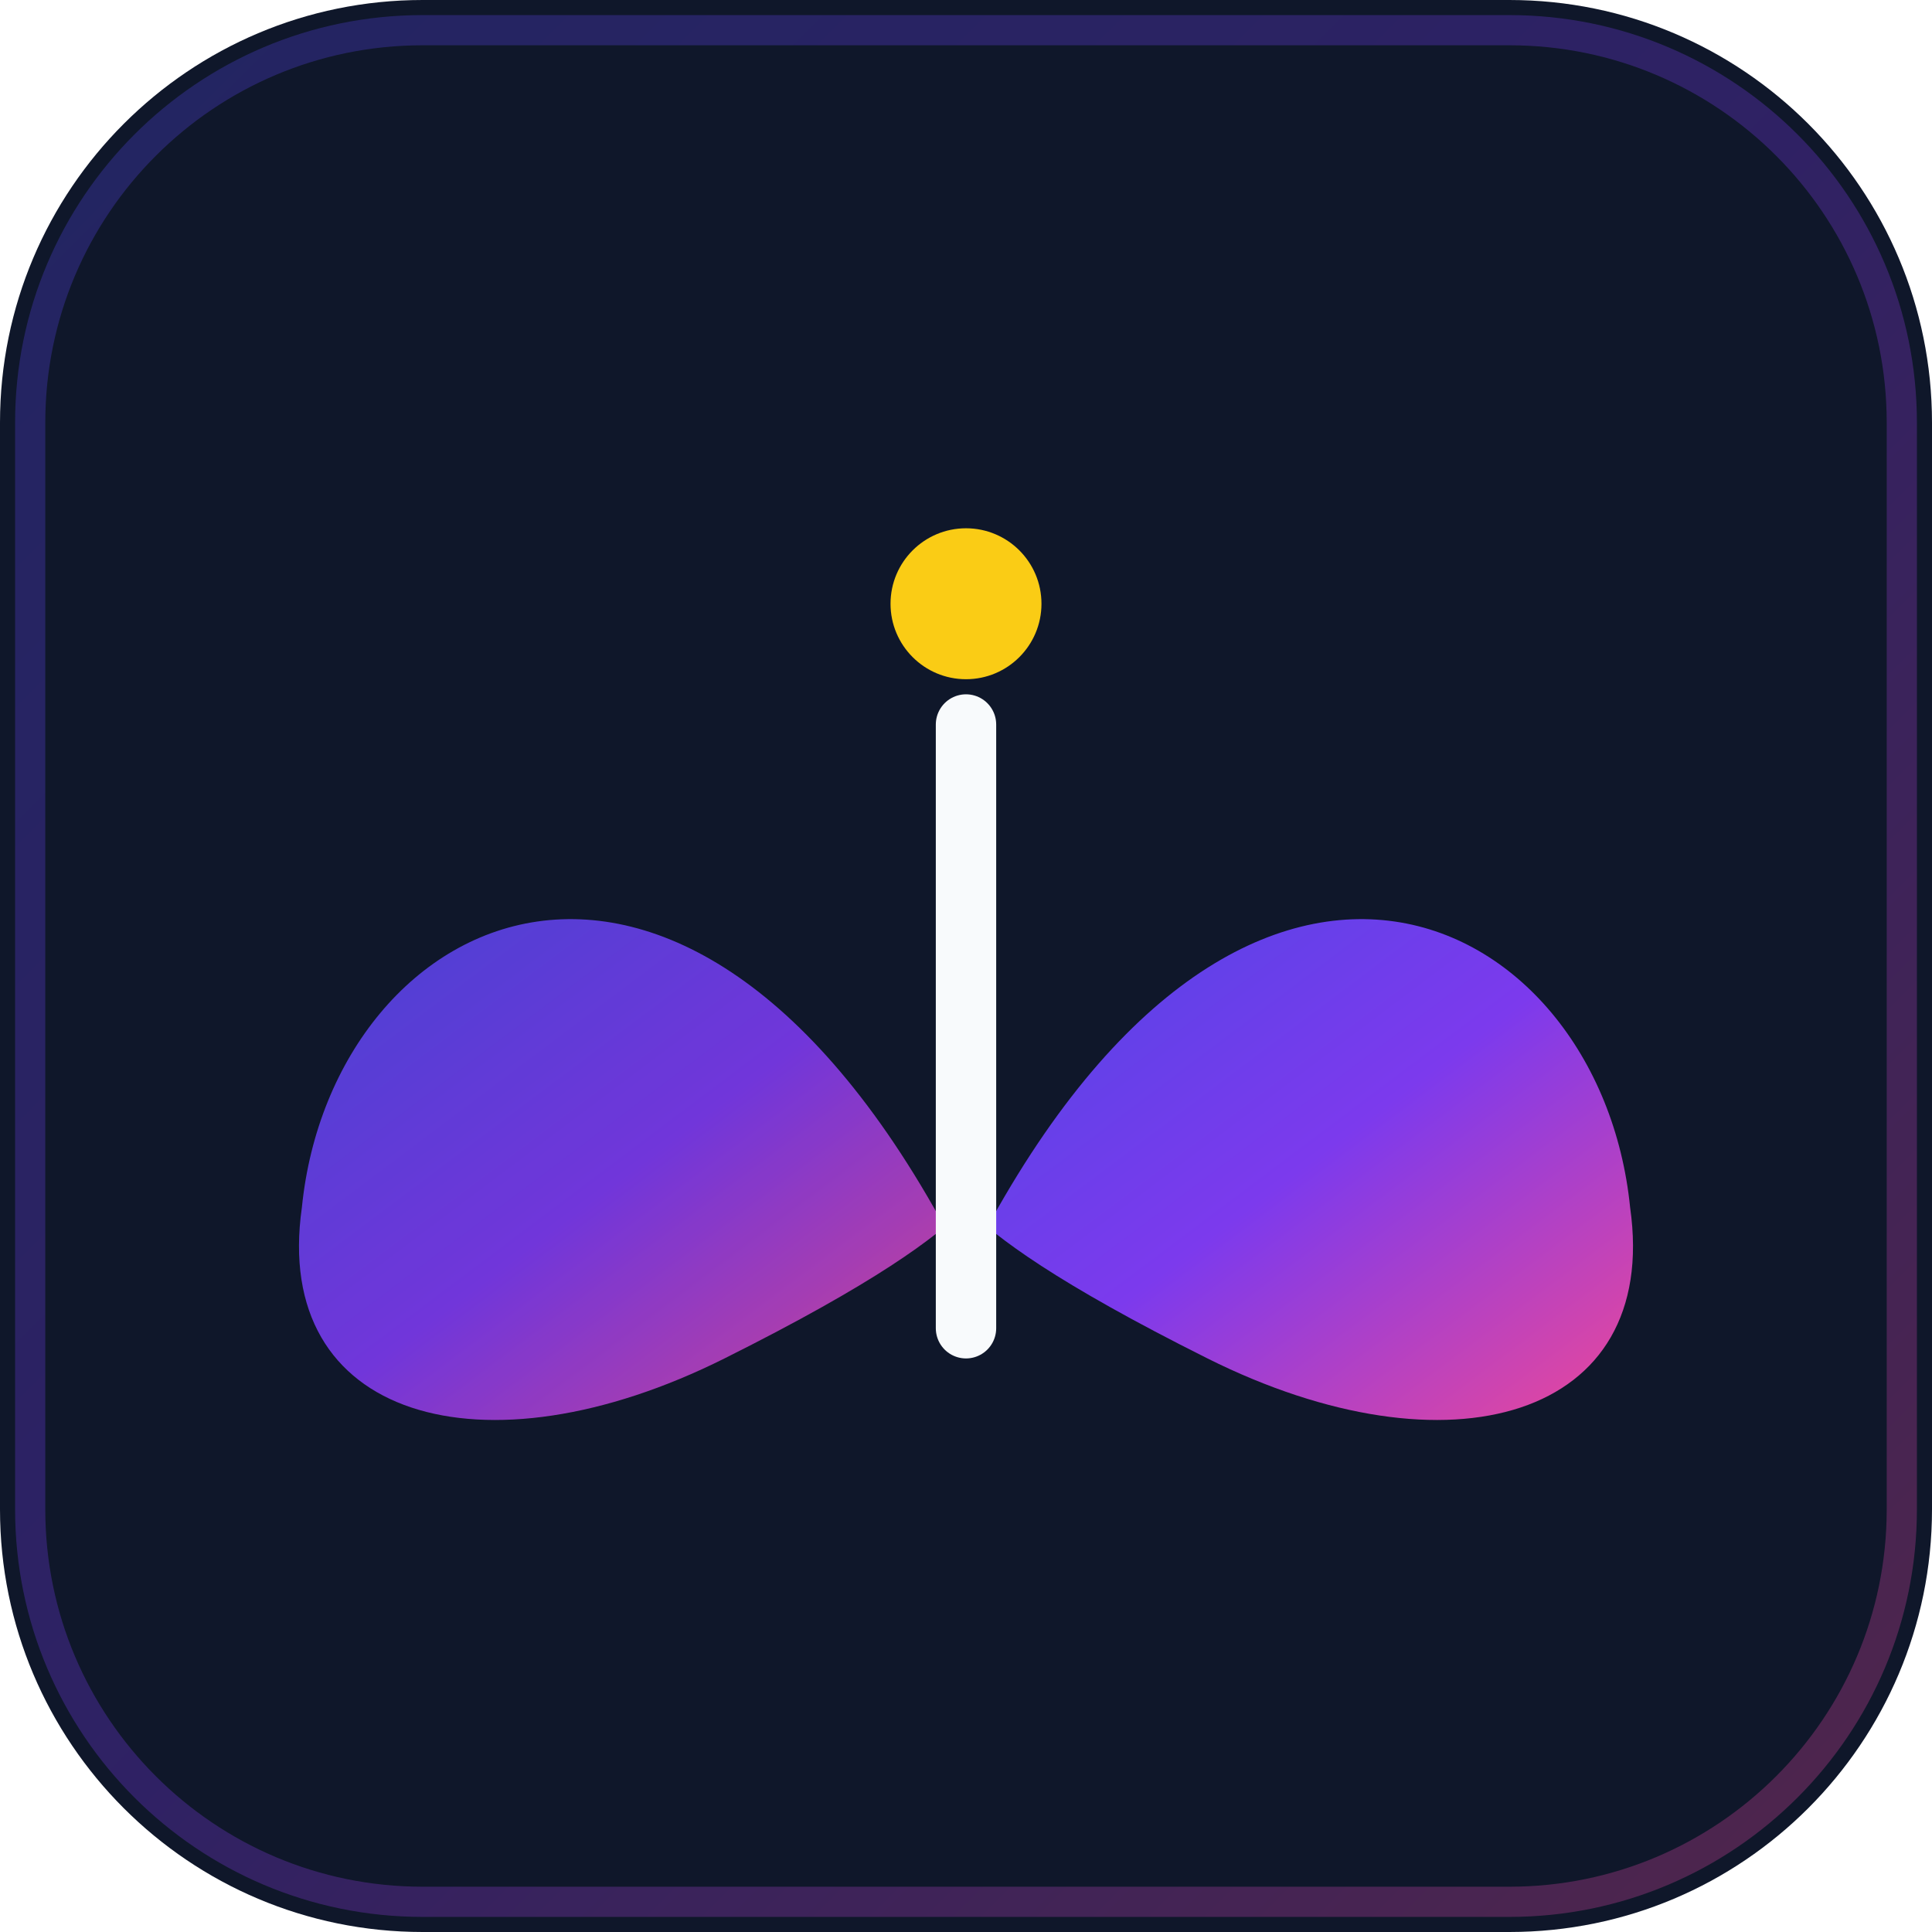
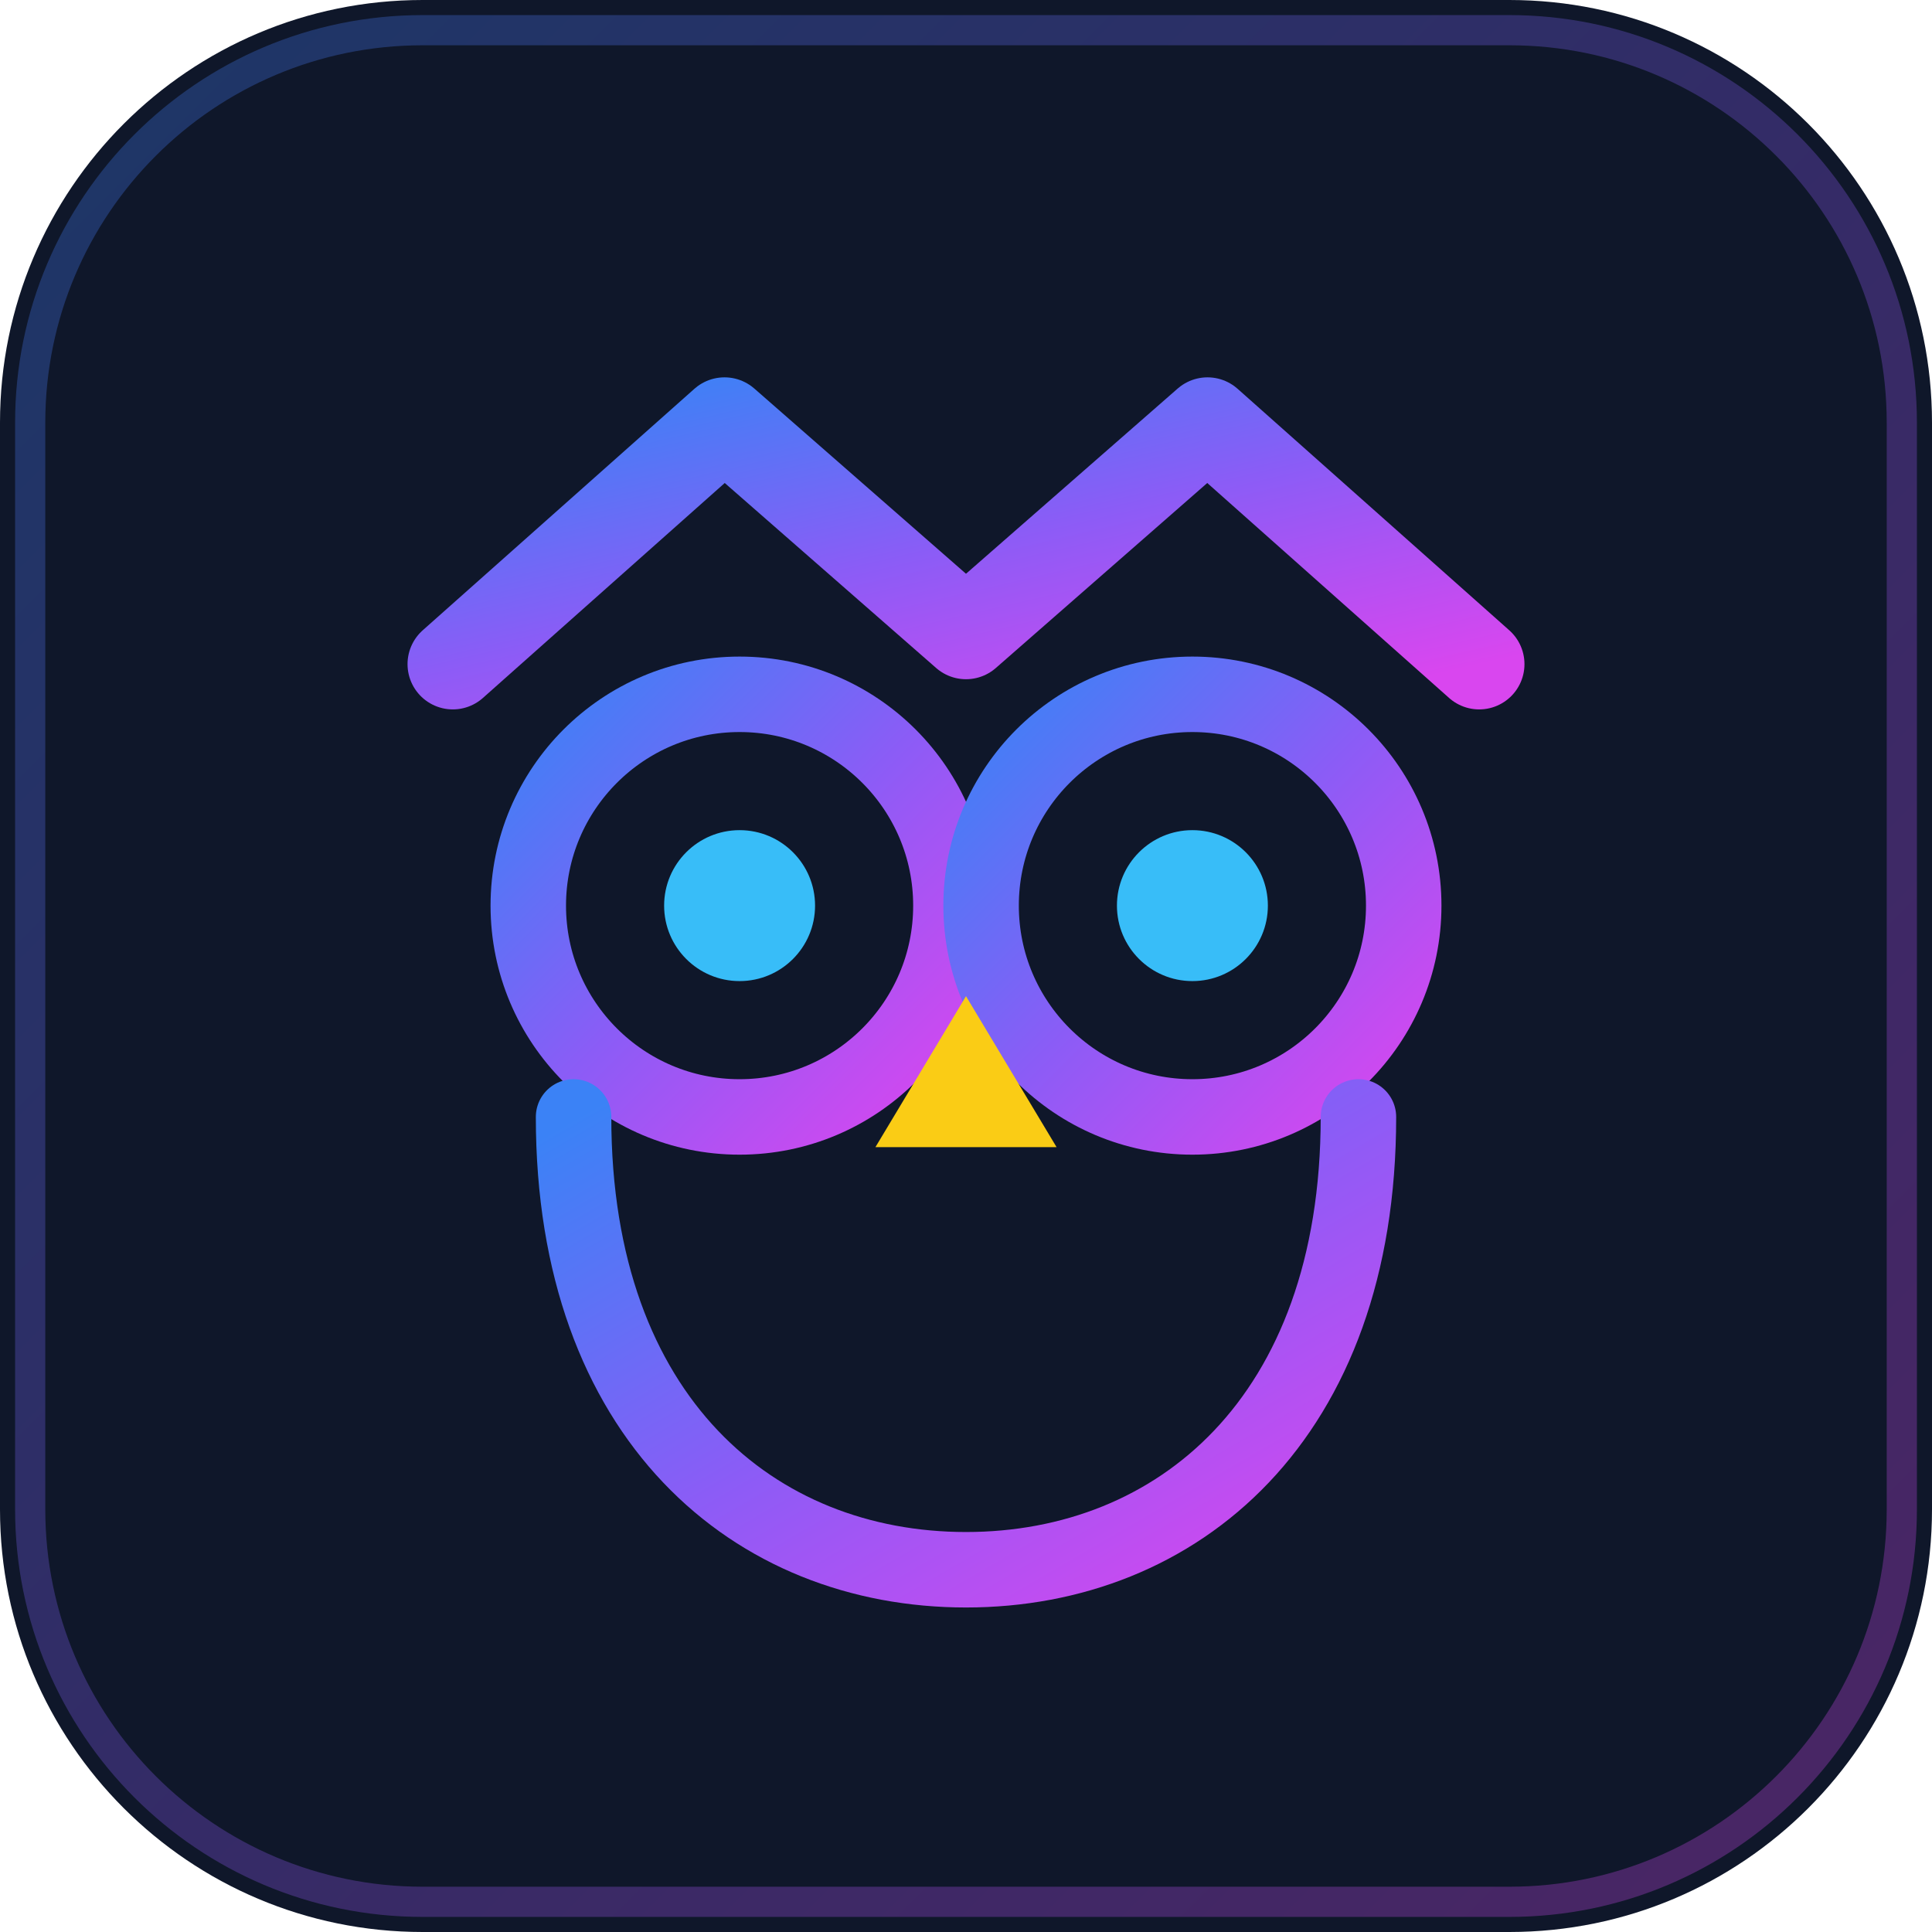
<svg xmlns="http://www.w3.org/2000/svg" viewBox="0 0 128 128" width="100%" height="100%">
  <defs>
-     <linearGradient id="grad3" x1="0%" y1="0%" x2="100%" y2="100%">
-       <stop offset="0%" stop-color="#4f46e5" />
-       <stop offset="50%" stop-color="#7c3aed" />
-       <stop offset="100%" stop-color="#ec4899" />
+     <linearGradient id="grad4" x1="0%" y1="0%" x2="100%" y2="100%">
+       <stop offset="0%" stop-color="#3b82f6" />
+       <stop offset="50%" stop-color="#8b5cf6" />
+       <stop offset="100%" stop-color="#d946ef" />
    </linearGradient>
  </defs>
  <rect width="128" height="128" rx="28" fill="#0f172a" />
-   <rect x="2" y="2" width="124" height="124" rx="26" fill="none" stroke="url(#grad3)" stroke-width="2" stroke-opacity="0.3" />
-   <g transform="translate(14, 28)">
-     <path d="M50 56 C32 20 8 32 6 52 C4 66 18 70 34 62 C44 57 48 54 50 52 Z" fill="url(#grad3)" opacity="0.9" />
-     <path d="M50 56 C68 20 92 32 94 52 C96 66 82 70 66 62 C56 57 52 54 50 52 Z" fill="url(#grad3)" />
-     <line x1="50" y1="20" x2="50" y2="60" stroke="#f8fafc" stroke-width="4" stroke-linecap="round" />
-     <circle cx="50" cy="12" r="5" fill="#facc15" />
+   <rect x="2" y="2" width="124" height="124" rx="26" fill="none" stroke="url(#grad4)" stroke-width="2" stroke-opacity="0.3" />
+   <g transform="translate(24, 20)">
+     <path d="M6 24 L24 8 L40 22 L56 8 L74 24" fill="none" stroke="url(#grad4)" stroke-width="6" stroke-linecap="round" stroke-linejoin="round" />
+     <circle cx="25" cy="40" r="14" fill="none" stroke="url(#grad4)" stroke-width="5" />
+     <circle cx="55" cy="40" r="14" fill="none" stroke="url(#grad4)" stroke-width="5" />
+     <circle cx="25" cy="40" r="5" fill="#38bdf8" />
+     <circle cx="55" cy="40" r="5" fill="#38bdf8" />
+     <polygon points="40,46 34,56 46,56" fill="#facc15" />
+     <path d="M14 54 C14 74 26 84 40 84 C54 84 66 74 66 54" fill="none" stroke="url(#grad4)" stroke-width="5" stroke-linecap="round" />
  </g>
</svg>
